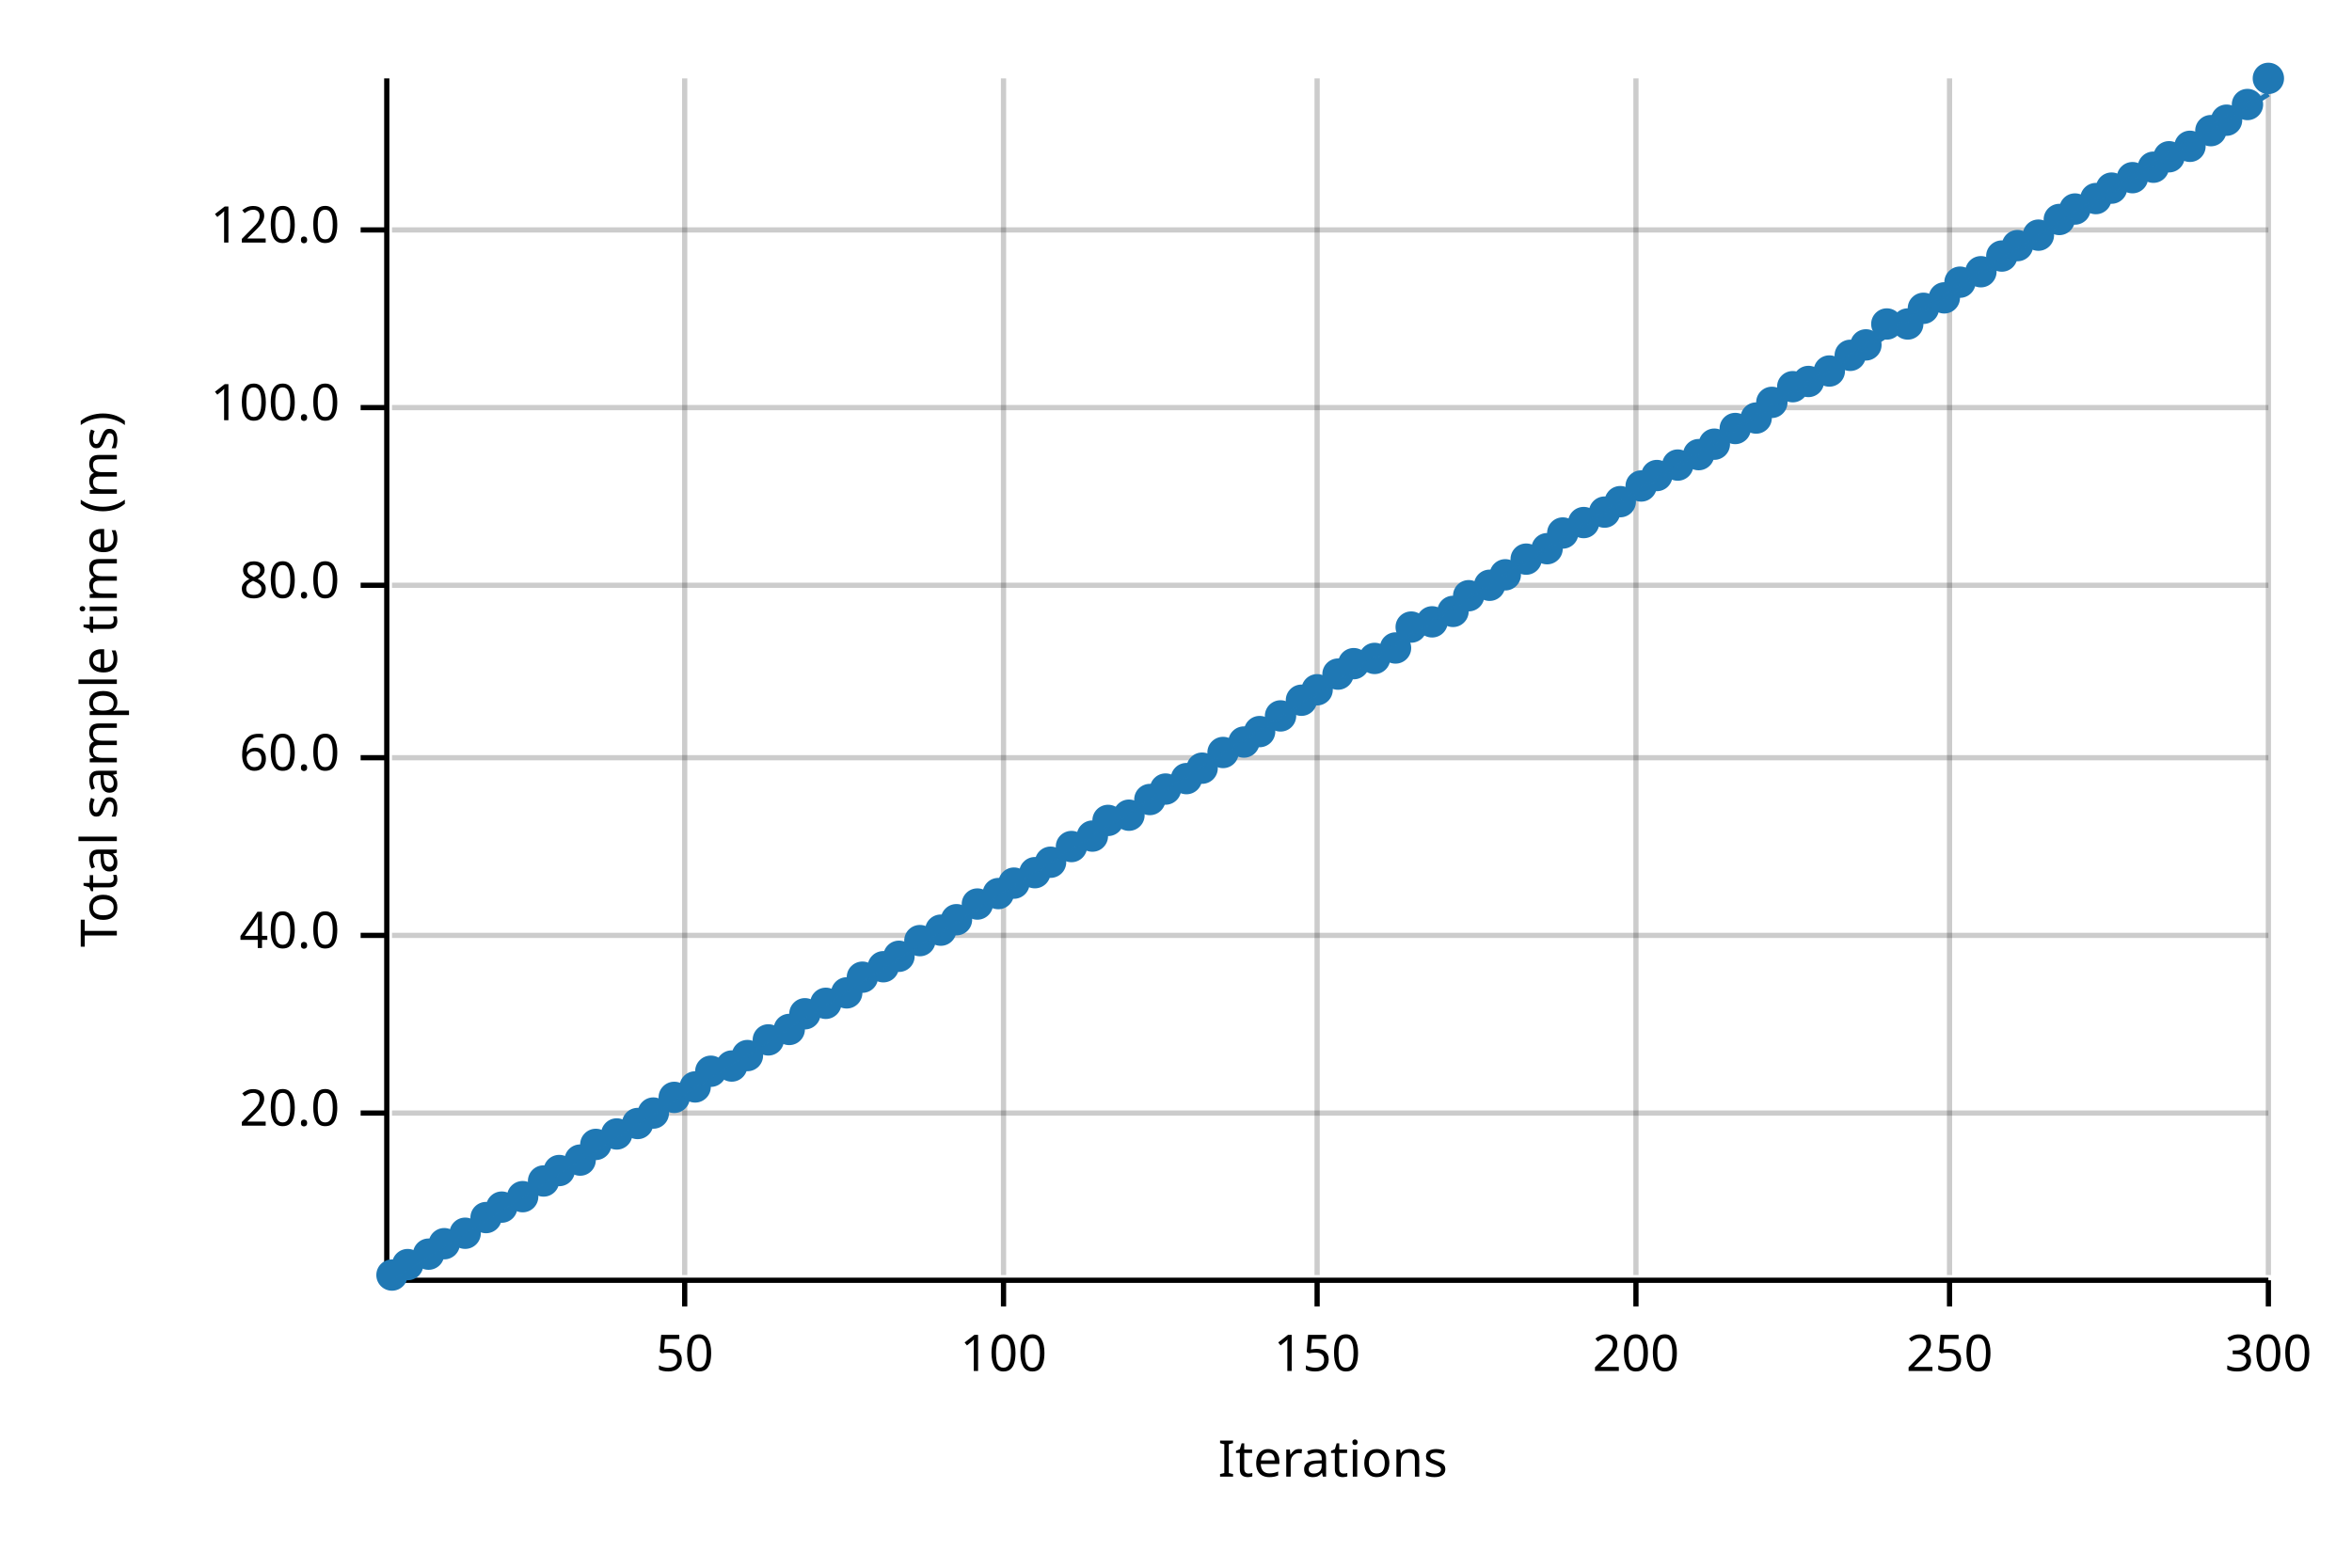
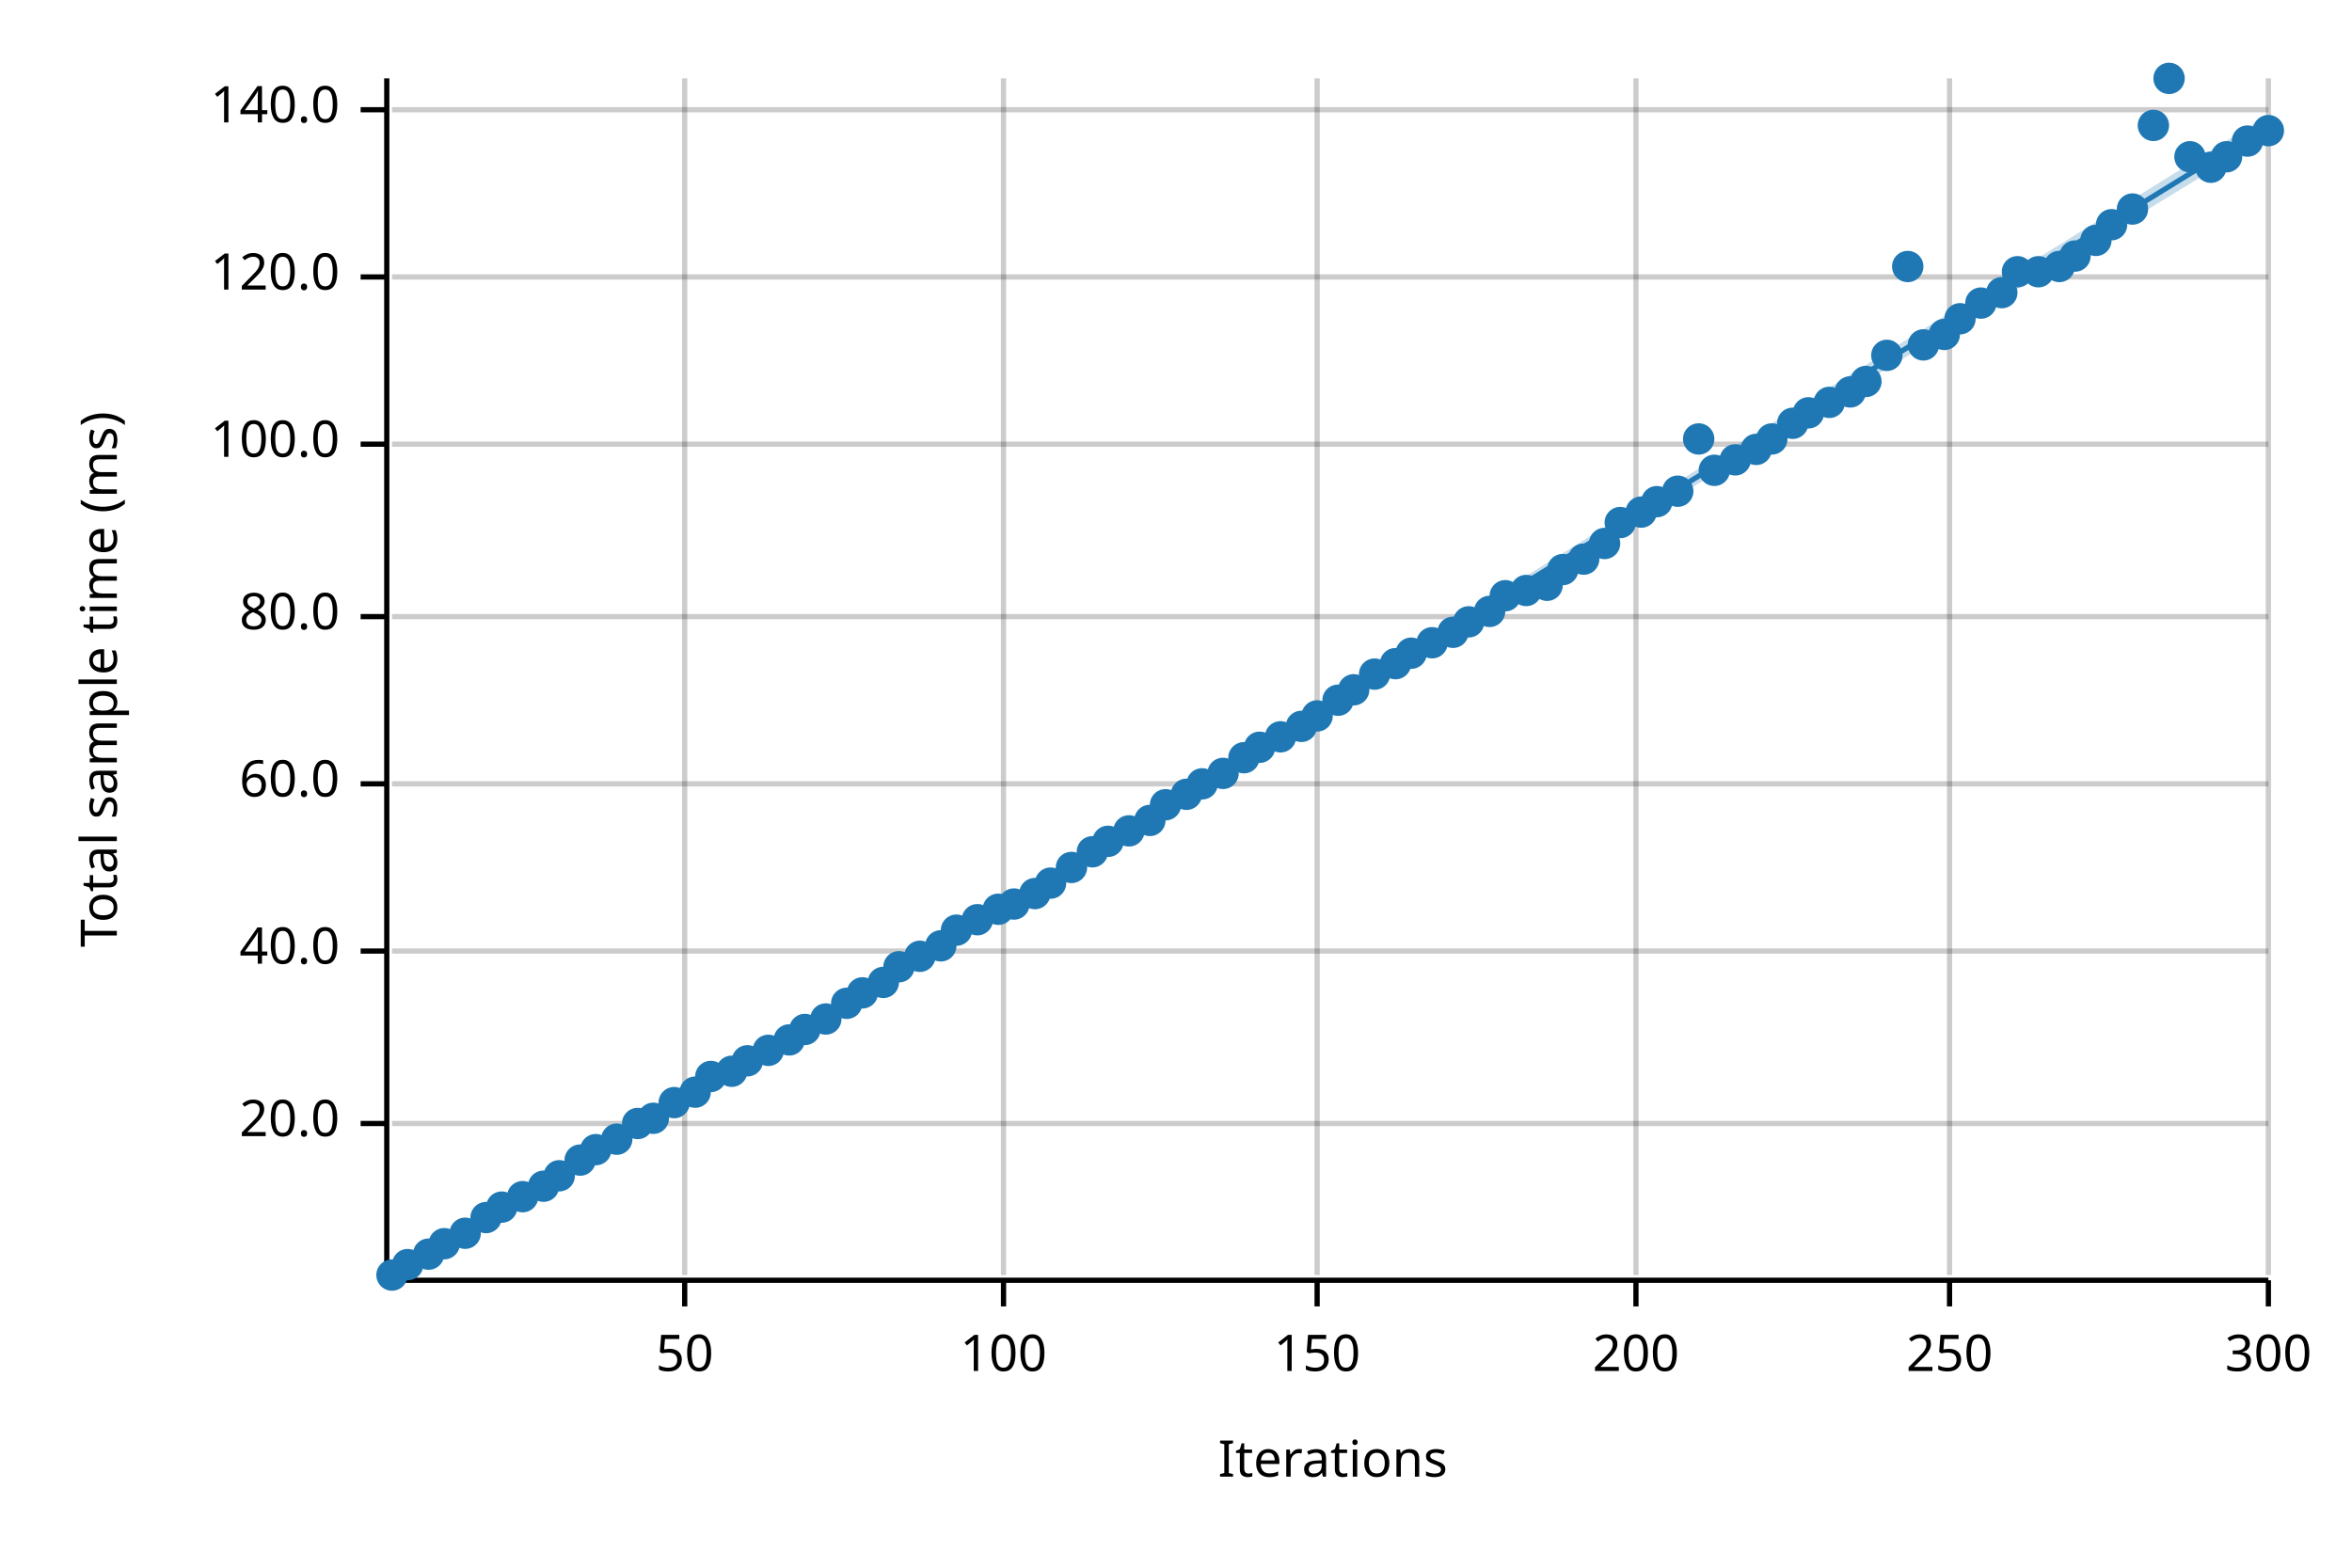
<svg xmlns="http://www.w3.org/2000/svg" width="450" height="300" viewBox="0 0 450 300">
  <text x="15" y="130" dy="0.76em" text-anchor="middle" font-family="sans-serif" font-size="9.677" opacity="1" fill="#000000" transform="rotate(270, 15, 130)">
Total sample time (ms)
</text>
  <text x="255" y="285" dy="-0.5ex" text-anchor="middle" font-family="sans-serif" font-size="9.677" opacity="1" fill="#000000">
Iterations
</text>
  <line opacity="0.2" stroke="#000000" stroke-width="1" x1="131" y1="244" x2="131" y2="15" />
  <line opacity="0.2" stroke="#000000" stroke-width="1" x1="192" y1="244" x2="192" y2="15" />
  <line opacity="0.2" stroke="#000000" stroke-width="1" x1="252" y1="244" x2="252" y2="15" />
  <line opacity="0.2" stroke="#000000" stroke-width="1" x1="313" y1="244" x2="313" y2="15" />
  <line opacity="0.2" stroke="#000000" stroke-width="1" x1="373" y1="244" x2="373" y2="15" />
  <line opacity="0.2" stroke="#000000" stroke-width="1" x1="434" y1="244" x2="434" y2="15" />
-   <line opacity="0.2" stroke="#000000" stroke-width="1" x1="75" y1="213" x2="434" y2="213" />
-   <line opacity="0.2" stroke="#000000" stroke-width="1" x1="75" y1="179" x2="434" y2="179" />
-   <line opacity="0.2" stroke="#000000" stroke-width="1" x1="75" y1="145" x2="434" y2="145" />
-   <line opacity="0.2" stroke="#000000" stroke-width="1" x1="75" y1="112" x2="434" y2="112" />
-   <line opacity="0.2" stroke="#000000" stroke-width="1" x1="75" y1="78" x2="434" y2="78" />
-   <line opacity="0.2" stroke="#000000" stroke-width="1" x1="75" y1="44" x2="434" y2="44" />
+   <line opacity="0.2" stroke="#000000" stroke-width="1" x1="75" y1="215" x2="434" y2="215" />
+   <line opacity="0.2" stroke="#000000" stroke-width="1" x1="75" y1="182" x2="434" y2="182" />
+   <line opacity="0.2" stroke="#000000" stroke-width="1" x1="75" y1="150" x2="434" y2="150" />
+   <line opacity="0.2" stroke="#000000" stroke-width="1" x1="75" y1="118" x2="434" y2="118" />
+   <line opacity="0.2" stroke="#000000" stroke-width="1" x1="75" y1="85" x2="434" y2="85" />
+   <line opacity="0.2" stroke="#000000" stroke-width="1" x1="75" y1="53" x2="434" y2="53" />
+   <line opacity="0.2" stroke="#000000" stroke-width="1" x1="75" y1="21" x2="434" y2="21" />
  <polyline fill="none" opacity="1" stroke="#000000" stroke-width="1" points="74,15 74,244 " />
-   <text x="65" y="213" dy="0.5ex" text-anchor="end" font-family="sans-serif" font-size="9.677" opacity="1" fill="#000000">
+   <text x="65" y="215" dy="0.5ex" text-anchor="end" font-family="sans-serif" font-size="9.677" opacity="1" fill="#000000">
20.0
</text>
-   <polyline fill="none" opacity="1" stroke="#000000" stroke-width="1" points="69,213 74,213 " />
-   <text x="65" y="179" dy="0.5ex" text-anchor="end" font-family="sans-serif" font-size="9.677" opacity="1" fill="#000000">
+   <polyline fill="none" opacity="1" stroke="#000000" stroke-width="1" points="69,215 74,215 " />
+   <text x="65" y="182" dy="0.5ex" text-anchor="end" font-family="sans-serif" font-size="9.677" opacity="1" fill="#000000">
40.0
</text>
-   <polyline fill="none" opacity="1" stroke="#000000" stroke-width="1" points="69,179 74,179 " />
-   <text x="65" y="145" dy="0.5ex" text-anchor="end" font-family="sans-serif" font-size="9.677" opacity="1" fill="#000000">
+   <polyline fill="none" opacity="1" stroke="#000000" stroke-width="1" points="69,182 74,182 " />
+   <text x="65" y="150" dy="0.5ex" text-anchor="end" font-family="sans-serif" font-size="9.677" opacity="1" fill="#000000">
60.0
</text>
-   <polyline fill="none" opacity="1" stroke="#000000" stroke-width="1" points="69,145 74,145 " />
-   <text x="65" y="112" dy="0.5ex" text-anchor="end" font-family="sans-serif" font-size="9.677" opacity="1" fill="#000000">
+   <polyline fill="none" opacity="1" stroke="#000000" stroke-width="1" points="69,150 74,150 " />
+   <text x="65" y="118" dy="0.5ex" text-anchor="end" font-family="sans-serif" font-size="9.677" opacity="1" fill="#000000">
80.0
</text>
-   <polyline fill="none" opacity="1" stroke="#000000" stroke-width="1" points="69,112 74,112 " />
-   <text x="65" y="78" dy="0.5ex" text-anchor="end" font-family="sans-serif" font-size="9.677" opacity="1" fill="#000000">
+   <polyline fill="none" opacity="1" stroke="#000000" stroke-width="1" points="69,118 74,118 " />
+   <text x="65" y="85" dy="0.5ex" text-anchor="end" font-family="sans-serif" font-size="9.677" opacity="1" fill="#000000">
100.0
</text>
-   <polyline fill="none" opacity="1" stroke="#000000" stroke-width="1" points="69,78 74,78 " />
-   <text x="65" y="44" dy="0.5ex" text-anchor="end" font-family="sans-serif" font-size="9.677" opacity="1" fill="#000000">
+   <polyline fill="none" opacity="1" stroke="#000000" stroke-width="1" points="69,85 74,85 " />
+   <text x="65" y="53" dy="0.5ex" text-anchor="end" font-family="sans-serif" font-size="9.677" opacity="1" fill="#000000">
120.0
</text>
-   <polyline fill="none" opacity="1" stroke="#000000" stroke-width="1" points="69,44 74,44 " />
+   <polyline fill="none" opacity="1" stroke="#000000" stroke-width="1" points="69,53 74,53 " />
+   <text x="65" y="21" dy="0.5ex" text-anchor="end" font-family="sans-serif" font-size="9.677" opacity="1" fill="#000000">
+ 140.0
+ </text>
+   <polyline fill="none" opacity="1" stroke="#000000" stroke-width="1" points="69,21 74,21 " />
  <polyline fill="none" opacity="1" stroke="#000000" stroke-width="1" points="75,245 434,245 " />
  <text x="131" y="255" dy="0.76em" text-anchor="middle" font-family="sans-serif" font-size="9.677" opacity="1" fill="#000000">
50
</text>
  <polyline fill="none" opacity="1" stroke="#000000" stroke-width="1" points="131,245 131,250 " />
  <text x="192" y="255" dy="0.76em" text-anchor="middle" font-family="sans-serif" font-size="9.677" opacity="1" fill="#000000">
100
</text>
  <polyline fill="none" opacity="1" stroke="#000000" stroke-width="1" points="192,245 192,250 " />
  <text x="252" y="255" dy="0.76em" text-anchor="middle" font-family="sans-serif" font-size="9.677" opacity="1" fill="#000000">
150
</text>
  <polyline fill="none" opacity="1" stroke="#000000" stroke-width="1" points="252,245 252,250 " />
  <text x="313" y="255" dy="0.76em" text-anchor="middle" font-family="sans-serif" font-size="9.677" opacity="1" fill="#000000">
200
</text>
  <polyline fill="none" opacity="1" stroke="#000000" stroke-width="1" points="313,245 313,250 " />
  <text x="373" y="255" dy="0.76em" text-anchor="middle" font-family="sans-serif" font-size="9.677" opacity="1" fill="#000000">
250
</text>
  <polyline fill="none" opacity="1" stroke="#000000" stroke-width="1" points="373,245 373,250 " />
  <text x="434" y="255" dy="0.76em" text-anchor="middle" font-family="sans-serif" font-size="9.677" opacity="1" fill="#000000">
300
</text>
  <polyline fill="none" opacity="1" stroke="#000000" stroke-width="1" points="434,245 434,250 " />
  <circle cx="75" cy="244" r="3" opacity="1" fill="#1F78B4" stroke="none" stroke-width="1" />
  <circle cx="78" cy="242" r="3" opacity="1" fill="#1F78B4" stroke="none" stroke-width="1" />
  <circle cx="82" cy="240" r="3" opacity="1" fill="#1F78B4" stroke="none" stroke-width="1" />
  <circle cx="85" cy="238" r="3" opacity="1" fill="#1F78B4" stroke="none" stroke-width="1" />
  <circle cx="89" cy="236" r="3" opacity="1" fill="#1F78B4" stroke="none" stroke-width="1" />
  <circle cx="93" cy="233" r="3" opacity="1" fill="#1F78B4" stroke="none" stroke-width="1" />
  <circle cx="96" cy="231" r="3" opacity="1" fill="#1F78B4" stroke="none" stroke-width="1" />
  <circle cx="100" cy="229" r="3" opacity="1" fill="#1F78B4" stroke="none" stroke-width="1" />
-   <circle cx="104" cy="226" r="3" opacity="1" fill="#1F78B4" stroke="none" stroke-width="1" />
-   <circle cx="107" cy="224" r="3" opacity="1" fill="#1F78B4" stroke="none" stroke-width="1" />
+   <circle cx="104" cy="227" r="3" opacity="1" fill="#1F78B4" stroke="none" stroke-width="1" />
+   <circle cx="107" cy="225" r="3" opacity="1" fill="#1F78B4" stroke="none" stroke-width="1" />
  <circle cx="111" cy="222" r="3" opacity="1" fill="#1F78B4" stroke="none" stroke-width="1" />
-   <circle cx="114" cy="219" r="3" opacity="1" fill="#1F78B4" stroke="none" stroke-width="1" />
-   <circle cx="118" cy="217" r="3" opacity="1" fill="#1F78B4" stroke="none" stroke-width="1" />
+   <circle cx="114" cy="220" r="3" opacity="1" fill="#1F78B4" stroke="none" stroke-width="1" />
+   <circle cx="118" cy="218" r="3" opacity="1" fill="#1F78B4" stroke="none" stroke-width="1" />
  <circle cx="122" cy="215" r="3" opacity="1" fill="#1F78B4" stroke="none" stroke-width="1" />
-   <circle cx="125" cy="213" r="3" opacity="1" fill="#1F78B4" stroke="none" stroke-width="1" />
-   <circle cx="129" cy="210" r="3" opacity="1" fill="#1F78B4" stroke="none" stroke-width="1" />
-   <circle cx="133" cy="208" r="3" opacity="1" fill="#1F78B4" stroke="none" stroke-width="1" />
-   <circle cx="136" cy="205" r="3" opacity="1" fill="#1F78B4" stroke="none" stroke-width="1" />
-   <circle cx="140" cy="204" r="3" opacity="1" fill="#1F78B4" stroke="none" stroke-width="1" />
-   <circle cx="143" cy="202" r="3" opacity="1" fill="#1F78B4" stroke="none" stroke-width="1" />
-   <circle cx="147" cy="199" r="3" opacity="1" fill="#1F78B4" stroke="none" stroke-width="1" />
-   <circle cx="151" cy="197" r="3" opacity="1" fill="#1F78B4" stroke="none" stroke-width="1" />
-   <circle cx="154" cy="194" r="3" opacity="1" fill="#1F78B4" stroke="none" stroke-width="1" />
-   <circle cx="158" cy="192" r="3" opacity="1" fill="#1F78B4" stroke="none" stroke-width="1" />
-   <circle cx="162" cy="190" r="3" opacity="1" fill="#1F78B4" stroke="none" stroke-width="1" />
-   <circle cx="165" cy="187" r="3" opacity="1" fill="#1F78B4" stroke="none" stroke-width="1" />
-   <circle cx="169" cy="185" r="3" opacity="1" fill="#1F78B4" stroke="none" stroke-width="1" />
-   <circle cx="172" cy="183" r="3" opacity="1" fill="#1F78B4" stroke="none" stroke-width="1" />
-   <circle cx="176" cy="180" r="3" opacity="1" fill="#1F78B4" stroke="none" stroke-width="1" />
-   <circle cx="180" cy="178" r="3" opacity="1" fill="#1F78B4" stroke="none" stroke-width="1" />
-   <circle cx="183" cy="176" r="3" opacity="1" fill="#1F78B4" stroke="none" stroke-width="1" />
-   <circle cx="187" cy="173" r="3" opacity="1" fill="#1F78B4" stroke="none" stroke-width="1" />
-   <circle cx="191" cy="171" r="3" opacity="1" fill="#1F78B4" stroke="none" stroke-width="1" />
-   <circle cx="194" cy="169" r="3" opacity="1" fill="#1F78B4" stroke="none" stroke-width="1" />
-   <circle cx="198" cy="167" r="3" opacity="1" fill="#1F78B4" stroke="none" stroke-width="1" />
-   <circle cx="201" cy="165" r="3" opacity="1" fill="#1F78B4" stroke="none" stroke-width="1" />
-   <circle cx="205" cy="162" r="3" opacity="1" fill="#1F78B4" stroke="none" stroke-width="1" />
-   <circle cx="209" cy="160" r="3" opacity="1" fill="#1F78B4" stroke="none" stroke-width="1" />
-   <circle cx="212" cy="157" r="3" opacity="1" fill="#1F78B4" stroke="none" stroke-width="1" />
-   <circle cx="216" cy="156" r="3" opacity="1" fill="#1F78B4" stroke="none" stroke-width="1" />
-   <circle cx="220" cy="153" r="3" opacity="1" fill="#1F78B4" stroke="none" stroke-width="1" />
-   <circle cx="223" cy="151" r="3" opacity="1" fill="#1F78B4" stroke="none" stroke-width="1" />
-   <circle cx="227" cy="149" r="3" opacity="1" fill="#1F78B4" stroke="none" stroke-width="1" />
-   <circle cx="230" cy="147" r="3" opacity="1" fill="#1F78B4" stroke="none" stroke-width="1" />
-   <circle cx="234" cy="144" r="3" opacity="1" fill="#1F78B4" stroke="none" stroke-width="1" />
-   <circle cx="238" cy="142" r="3" opacity="1" fill="#1F78B4" stroke="none" stroke-width="1" />
-   <circle cx="241" cy="140" r="3" opacity="1" fill="#1F78B4" stroke="none" stroke-width="1" />
-   <circle cx="245" cy="137" r="3" opacity="1" fill="#1F78B4" stroke="none" stroke-width="1" />
-   <circle cx="249" cy="134" r="3" opacity="1" fill="#1F78B4" stroke="none" stroke-width="1" />
-   <circle cx="252" cy="132" r="3" opacity="1" fill="#1F78B4" stroke="none" stroke-width="1" />
-   <circle cx="256" cy="129" r="3" opacity="1" fill="#1F78B4" stroke="none" stroke-width="1" />
-   <circle cx="259" cy="127" r="3" opacity="1" fill="#1F78B4" stroke="none" stroke-width="1" />
-   <circle cx="263" cy="126" r="3" opacity="1" fill="#1F78B4" stroke="none" stroke-width="1" />
-   <circle cx="267" cy="124" r="3" opacity="1" fill="#1F78B4" stroke="none" stroke-width="1" />
-   <circle cx="270" cy="120" r="3" opacity="1" fill="#1F78B4" stroke="none" stroke-width="1" />
-   <circle cx="274" cy="119" r="3" opacity="1" fill="#1F78B4" stroke="none" stroke-width="1" />
-   <circle cx="278" cy="117" r="3" opacity="1" fill="#1F78B4" stroke="none" stroke-width="1" />
-   <circle cx="281" cy="114" r="3" opacity="1" fill="#1F78B4" stroke="none" stroke-width="1" />
-   <circle cx="285" cy="112" r="3" opacity="1" fill="#1F78B4" stroke="none" stroke-width="1" />
-   <circle cx="288" cy="110" r="3" opacity="1" fill="#1F78B4" stroke="none" stroke-width="1" />
-   <circle cx="292" cy="107" r="3" opacity="1" fill="#1F78B4" stroke="none" stroke-width="1" />
-   <circle cx="296" cy="105" r="3" opacity="1" fill="#1F78B4" stroke="none" stroke-width="1" />
-   <circle cx="299" cy="102" r="3" opacity="1" fill="#1F78B4" stroke="none" stroke-width="1" />
-   <circle cx="303" cy="100" r="3" opacity="1" fill="#1F78B4" stroke="none" stroke-width="1" />
-   <circle cx="307" cy="98" r="3" opacity="1" fill="#1F78B4" stroke="none" stroke-width="1" />
-   <circle cx="310" cy="96" r="3" opacity="1" fill="#1F78B4" stroke="none" stroke-width="1" />
-   <circle cx="314" cy="93" r="3" opacity="1" fill="#1F78B4" stroke="none" stroke-width="1" />
-   <circle cx="317" cy="91" r="3" opacity="1" fill="#1F78B4" stroke="none" stroke-width="1" />
-   <circle cx="321" cy="89" r="3" opacity="1" fill="#1F78B4" stroke="none" stroke-width="1" />
-   <circle cx="325" cy="87" r="3" opacity="1" fill="#1F78B4" stroke="none" stroke-width="1" />
-   <circle cx="328" cy="85" r="3" opacity="1" fill="#1F78B4" stroke="none" stroke-width="1" />
-   <circle cx="332" cy="82" r="3" opacity="1" fill="#1F78B4" stroke="none" stroke-width="1" />
-   <circle cx="336" cy="80" r="3" opacity="1" fill="#1F78B4" stroke="none" stroke-width="1" />
-   <circle cx="339" cy="77" r="3" opacity="1" fill="#1F78B4" stroke="none" stroke-width="1" />
-   <circle cx="343" cy="74" r="3" opacity="1" fill="#1F78B4" stroke="none" stroke-width="1" />
-   <circle cx="346" cy="73" r="3" opacity="1" fill="#1F78B4" stroke="none" stroke-width="1" />
-   <circle cx="350" cy="71" r="3" opacity="1" fill="#1F78B4" stroke="none" stroke-width="1" />
-   <circle cx="354" cy="68" r="3" opacity="1" fill="#1F78B4" stroke="none" stroke-width="1" />
-   <circle cx="357" cy="66" r="3" opacity="1" fill="#1F78B4" stroke="none" stroke-width="1" />
-   <circle cx="361" cy="62" r="3" opacity="1" fill="#1F78B4" stroke="none" stroke-width="1" />
-   <circle cx="365" cy="62" r="3" opacity="1" fill="#1F78B4" stroke="none" stroke-width="1" />
-   <circle cx="368" cy="59" r="3" opacity="1" fill="#1F78B4" stroke="none" stroke-width="1" />
-   <circle cx="372" cy="57" r="3" opacity="1" fill="#1F78B4" stroke="none" stroke-width="1" />
-   <circle cx="375" cy="54" r="3" opacity="1" fill="#1F78B4" stroke="none" stroke-width="1" />
-   <circle cx="379" cy="52" r="3" opacity="1" fill="#1F78B4" stroke="none" stroke-width="1" />
-   <circle cx="383" cy="49" r="3" opacity="1" fill="#1F78B4" stroke="none" stroke-width="1" />
-   <circle cx="386" cy="47" r="3" opacity="1" fill="#1F78B4" stroke="none" stroke-width="1" />
-   <circle cx="390" cy="45" r="3" opacity="1" fill="#1F78B4" stroke="none" stroke-width="1" />
-   <circle cx="394" cy="42" r="3" opacity="1" fill="#1F78B4" stroke="none" stroke-width="1" />
-   <circle cx="397" cy="40" r="3" opacity="1" fill="#1F78B4" stroke="none" stroke-width="1" />
-   <circle cx="401" cy="38" r="3" opacity="1" fill="#1F78B4" stroke="none" stroke-width="1" />
-   <circle cx="404" cy="36" r="3" opacity="1" fill="#1F78B4" stroke="none" stroke-width="1" />
-   <circle cx="408" cy="34" r="3" opacity="1" fill="#1F78B4" stroke="none" stroke-width="1" />
-   <circle cx="412" cy="32" r="3" opacity="1" fill="#1F78B4" stroke="none" stroke-width="1" />
-   <circle cx="415" cy="30" r="3" opacity="1" fill="#1F78B4" stroke="none" stroke-width="1" />
-   <circle cx="419" cy="28" r="3" opacity="1" fill="#1F78B4" stroke="none" stroke-width="1" />
-   <circle cx="423" cy="25" r="3" opacity="1" fill="#1F78B4" stroke="none" stroke-width="1" />
-   <circle cx="426" cy="23" r="3" opacity="1" fill="#1F78B4" stroke="none" stroke-width="1" />
-   <circle cx="430" cy="20" r="3" opacity="1" fill="#1F78B4" stroke="none" stroke-width="1" />
-   <circle cx="434" cy="15" r="3" opacity="1" fill="#1F78B4" stroke="none" stroke-width="1" />
-   <polyline fill="none" opacity="1" stroke="#1F78B4" stroke-width="1" points="75,245 434,18 " />
-   <polygon opacity="0.25" fill="#1F78B4" points="75,245 434,18 434,17 " />
+   <circle cx="125" cy="214" r="3" opacity="1" fill="#1F78B4" stroke="none" stroke-width="1" />
+   <circle cx="129" cy="211" r="3" opacity="1" fill="#1F78B4" stroke="none" stroke-width="1" />
+   <circle cx="133" cy="209" r="3" opacity="1" fill="#1F78B4" stroke="none" stroke-width="1" />
+   <circle cx="136" cy="206" r="3" opacity="1" fill="#1F78B4" stroke="none" stroke-width="1" />
+   <circle cx="140" cy="205" r="3" opacity="1" fill="#1F78B4" stroke="none" stroke-width="1" />
+   <circle cx="143" cy="203" r="3" opacity="1" fill="#1F78B4" stroke="none" stroke-width="1" />
+   <circle cx="147" cy="201" r="3" opacity="1" fill="#1F78B4" stroke="none" stroke-width="1" />
+   <circle cx="151" cy="199" r="3" opacity="1" fill="#1F78B4" stroke="none" stroke-width="1" />
+   <circle cx="154" cy="197" r="3" opacity="1" fill="#1F78B4" stroke="none" stroke-width="1" />
+   <circle cx="158" cy="195" r="3" opacity="1" fill="#1F78B4" stroke="none" stroke-width="1" />
+   <circle cx="162" cy="192" r="3" opacity="1" fill="#1F78B4" stroke="none" stroke-width="1" />
+   <circle cx="165" cy="190" r="3" opacity="1" fill="#1F78B4" stroke="none" stroke-width="1" />
+   <circle cx="169" cy="188" r="3" opacity="1" fill="#1F78B4" stroke="none" stroke-width="1" />
+   <circle cx="172" cy="185" r="3" opacity="1" fill="#1F78B4" stroke="none" stroke-width="1" />
+   <circle cx="176" cy="183" r="3" opacity="1" fill="#1F78B4" stroke="none" stroke-width="1" />
+   <circle cx="180" cy="181" r="3" opacity="1" fill="#1F78B4" stroke="none" stroke-width="1" />
+   <circle cx="183" cy="178" r="3" opacity="1" fill="#1F78B4" stroke="none" stroke-width="1" />
+   <circle cx="187" cy="176" r="3" opacity="1" fill="#1F78B4" stroke="none" stroke-width="1" />
+   <circle cx="191" cy="174" r="3" opacity="1" fill="#1F78B4" stroke="none" stroke-width="1" />
+   <circle cx="194" cy="173" r="3" opacity="1" fill="#1F78B4" stroke="none" stroke-width="1" />
+   <circle cx="198" cy="171" r="3" opacity="1" fill="#1F78B4" stroke="none" stroke-width="1" />
+   <circle cx="201" cy="169" r="3" opacity="1" fill="#1F78B4" stroke="none" stroke-width="1" />
+   <circle cx="205" cy="166" r="3" opacity="1" fill="#1F78B4" stroke="none" stroke-width="1" />
+   <circle cx="209" cy="163" r="3" opacity="1" fill="#1F78B4" stroke="none" stroke-width="1" />
+   <circle cx="212" cy="161" r="3" opacity="1" fill="#1F78B4" stroke="none" stroke-width="1" />
+   <circle cx="216" cy="159" r="3" opacity="1" fill="#1F78B4" stroke="none" stroke-width="1" />
+   <circle cx="220" cy="157" r="3" opacity="1" fill="#1F78B4" stroke="none" stroke-width="1" />
+   <circle cx="223" cy="154" r="3" opacity="1" fill="#1F78B4" stroke="none" stroke-width="1" />
+   <circle cx="227" cy="152" r="3" opacity="1" fill="#1F78B4" stroke="none" stroke-width="1" />
+   <circle cx="230" cy="150" r="3" opacity="1" fill="#1F78B4" stroke="none" stroke-width="1" />
+   <circle cx="234" cy="148" r="3" opacity="1" fill="#1F78B4" stroke="none" stroke-width="1" />
+   <circle cx="238" cy="145" r="3" opacity="1" fill="#1F78B4" stroke="none" stroke-width="1" />
+   <circle cx="241" cy="143" r="3" opacity="1" fill="#1F78B4" stroke="none" stroke-width="1" />
+   <circle cx="245" cy="141" r="3" opacity="1" fill="#1F78B4" stroke="none" stroke-width="1" />
+   <circle cx="249" cy="139" r="3" opacity="1" fill="#1F78B4" stroke="none" stroke-width="1" />
+   <circle cx="252" cy="137" r="3" opacity="1" fill="#1F78B4" stroke="none" stroke-width="1" />
+   <circle cx="256" cy="134" r="3" opacity="1" fill="#1F78B4" stroke="none" stroke-width="1" />
+   <circle cx="259" cy="132" r="3" opacity="1" fill="#1F78B4" stroke="none" stroke-width="1" />
+   <circle cx="263" cy="129" r="3" opacity="1" fill="#1F78B4" stroke="none" stroke-width="1" />
+   <circle cx="267" cy="127" r="3" opacity="1" fill="#1F78B4" stroke="none" stroke-width="1" />
+   <circle cx="270" cy="125" r="3" opacity="1" fill="#1F78B4" stroke="none" stroke-width="1" />
+   <circle cx="274" cy="123" r="3" opacity="1" fill="#1F78B4" stroke="none" stroke-width="1" />
+   <circle cx="278" cy="121" r="3" opacity="1" fill="#1F78B4" stroke="none" stroke-width="1" />
+   <circle cx="281" cy="119" r="3" opacity="1" fill="#1F78B4" stroke="none" stroke-width="1" />
+   <circle cx="285" cy="117" r="3" opacity="1" fill="#1F78B4" stroke="none" stroke-width="1" />
+   <circle cx="288" cy="114" r="3" opacity="1" fill="#1F78B4" stroke="none" stroke-width="1" />
+   <circle cx="292" cy="113" r="3" opacity="1" fill="#1F78B4" stroke="none" stroke-width="1" />
+   <circle cx="296" cy="112" r="3" opacity="1" fill="#1F78B4" stroke="none" stroke-width="1" />
+   <circle cx="299" cy="109" r="3" opacity="1" fill="#1F78B4" stroke="none" stroke-width="1" />
+   <circle cx="303" cy="107" r="3" opacity="1" fill="#1F78B4" stroke="none" stroke-width="1" />
+   <circle cx="307" cy="104" r="3" opacity="1" fill="#1F78B4" stroke="none" stroke-width="1" />
+   <circle cx="310" cy="100" r="3" opacity="1" fill="#1F78B4" stroke="none" stroke-width="1" />
+   <circle cx="314" cy="98" r="3" opacity="1" fill="#1F78B4" stroke="none" stroke-width="1" />
+   <circle cx="317" cy="96" r="3" opacity="1" fill="#1F78B4" stroke="none" stroke-width="1" />
+   <circle cx="321" cy="94" r="3" opacity="1" fill="#1F78B4" stroke="none" stroke-width="1" />
+   <circle cx="325" cy="84" r="3" opacity="1" fill="#1F78B4" stroke="none" stroke-width="1" />
+   <circle cx="328" cy="90" r="3" opacity="1" fill="#1F78B4" stroke="none" stroke-width="1" />
+   <circle cx="332" cy="88" r="3" opacity="1" fill="#1F78B4" stroke="none" stroke-width="1" />
+   <circle cx="336" cy="86" r="3" opacity="1" fill="#1F78B4" stroke="none" stroke-width="1" />
+   <circle cx="339" cy="84" r="3" opacity="1" fill="#1F78B4" stroke="none" stroke-width="1" />
+   <circle cx="343" cy="81" r="3" opacity="1" fill="#1F78B4" stroke="none" stroke-width="1" />
+   <circle cx="346" cy="79" r="3" opacity="1" fill="#1F78B4" stroke="none" stroke-width="1" />
+   <circle cx="350" cy="77" r="3" opacity="1" fill="#1F78B4" stroke="none" stroke-width="1" />
+   <circle cx="354" cy="75" r="3" opacity="1" fill="#1F78B4" stroke="none" stroke-width="1" />
+   <circle cx="357" cy="73" r="3" opacity="1" fill="#1F78B4" stroke="none" stroke-width="1" />
+   <circle cx="361" cy="68" r="3" opacity="1" fill="#1F78B4" stroke="none" stroke-width="1" />
+   <circle cx="365" cy="51" r="3" opacity="1" fill="#1F78B4" stroke="none" stroke-width="1" />
+   <circle cx="368" cy="66" r="3" opacity="1" fill="#1F78B4" stroke="none" stroke-width="1" />
+   <circle cx="372" cy="64" r="3" opacity="1" fill="#1F78B4" stroke="none" stroke-width="1" />
+   <circle cx="375" cy="61" r="3" opacity="1" fill="#1F78B4" stroke="none" stroke-width="1" />
+   <circle cx="379" cy="58" r="3" opacity="1" fill="#1F78B4" stroke="none" stroke-width="1" />
+   <circle cx="383" cy="56" r="3" opacity="1" fill="#1F78B4" stroke="none" stroke-width="1" />
+   <circle cx="386" cy="52" r="3" opacity="1" fill="#1F78B4" stroke="none" stroke-width="1" />
+   <circle cx="390" cy="52" r="3" opacity="1" fill="#1F78B4" stroke="none" stroke-width="1" />
+   <circle cx="394" cy="51" r="3" opacity="1" fill="#1F78B4" stroke="none" stroke-width="1" />
+   <circle cx="397" cy="49" r="3" opacity="1" fill="#1F78B4" stroke="none" stroke-width="1" />
+   <circle cx="401" cy="46" r="3" opacity="1" fill="#1F78B4" stroke="none" stroke-width="1" />
+   <circle cx="404" cy="43" r="3" opacity="1" fill="#1F78B4" stroke="none" stroke-width="1" />
+   <circle cx="408" cy="40" r="3" opacity="1" fill="#1F78B4" stroke="none" stroke-width="1" />
+   <circle cx="412" cy="24" r="3" opacity="1" fill="#1F78B4" stroke="none" stroke-width="1" />
+   <circle cx="415" cy="15" r="3" opacity="1" fill="#1F78B4" stroke="none" stroke-width="1" />
+   <circle cx="419" cy="30" r="3" opacity="1" fill="#1F78B4" stroke="none" stroke-width="1" />
+   <circle cx="423" cy="32" r="3" opacity="1" fill="#1F78B4" stroke="none" stroke-width="1" />
+   <circle cx="426" cy="30" r="3" opacity="1" fill="#1F78B4" stroke="none" stroke-width="1" />
+   <circle cx="430" cy="27" r="3" opacity="1" fill="#1F78B4" stroke="none" stroke-width="1" />
+   <circle cx="434" cy="25" r="3" opacity="1" fill="#1F78B4" stroke="none" stroke-width="1" />
+   <polyline fill="none" opacity="1" stroke="#1F78B4" stroke-width="1" points="75,245 434,24 " />
+   <polygon opacity="0.25" fill="#1F78B4" points="75,245 434,26 434,22 " />
</svg>
